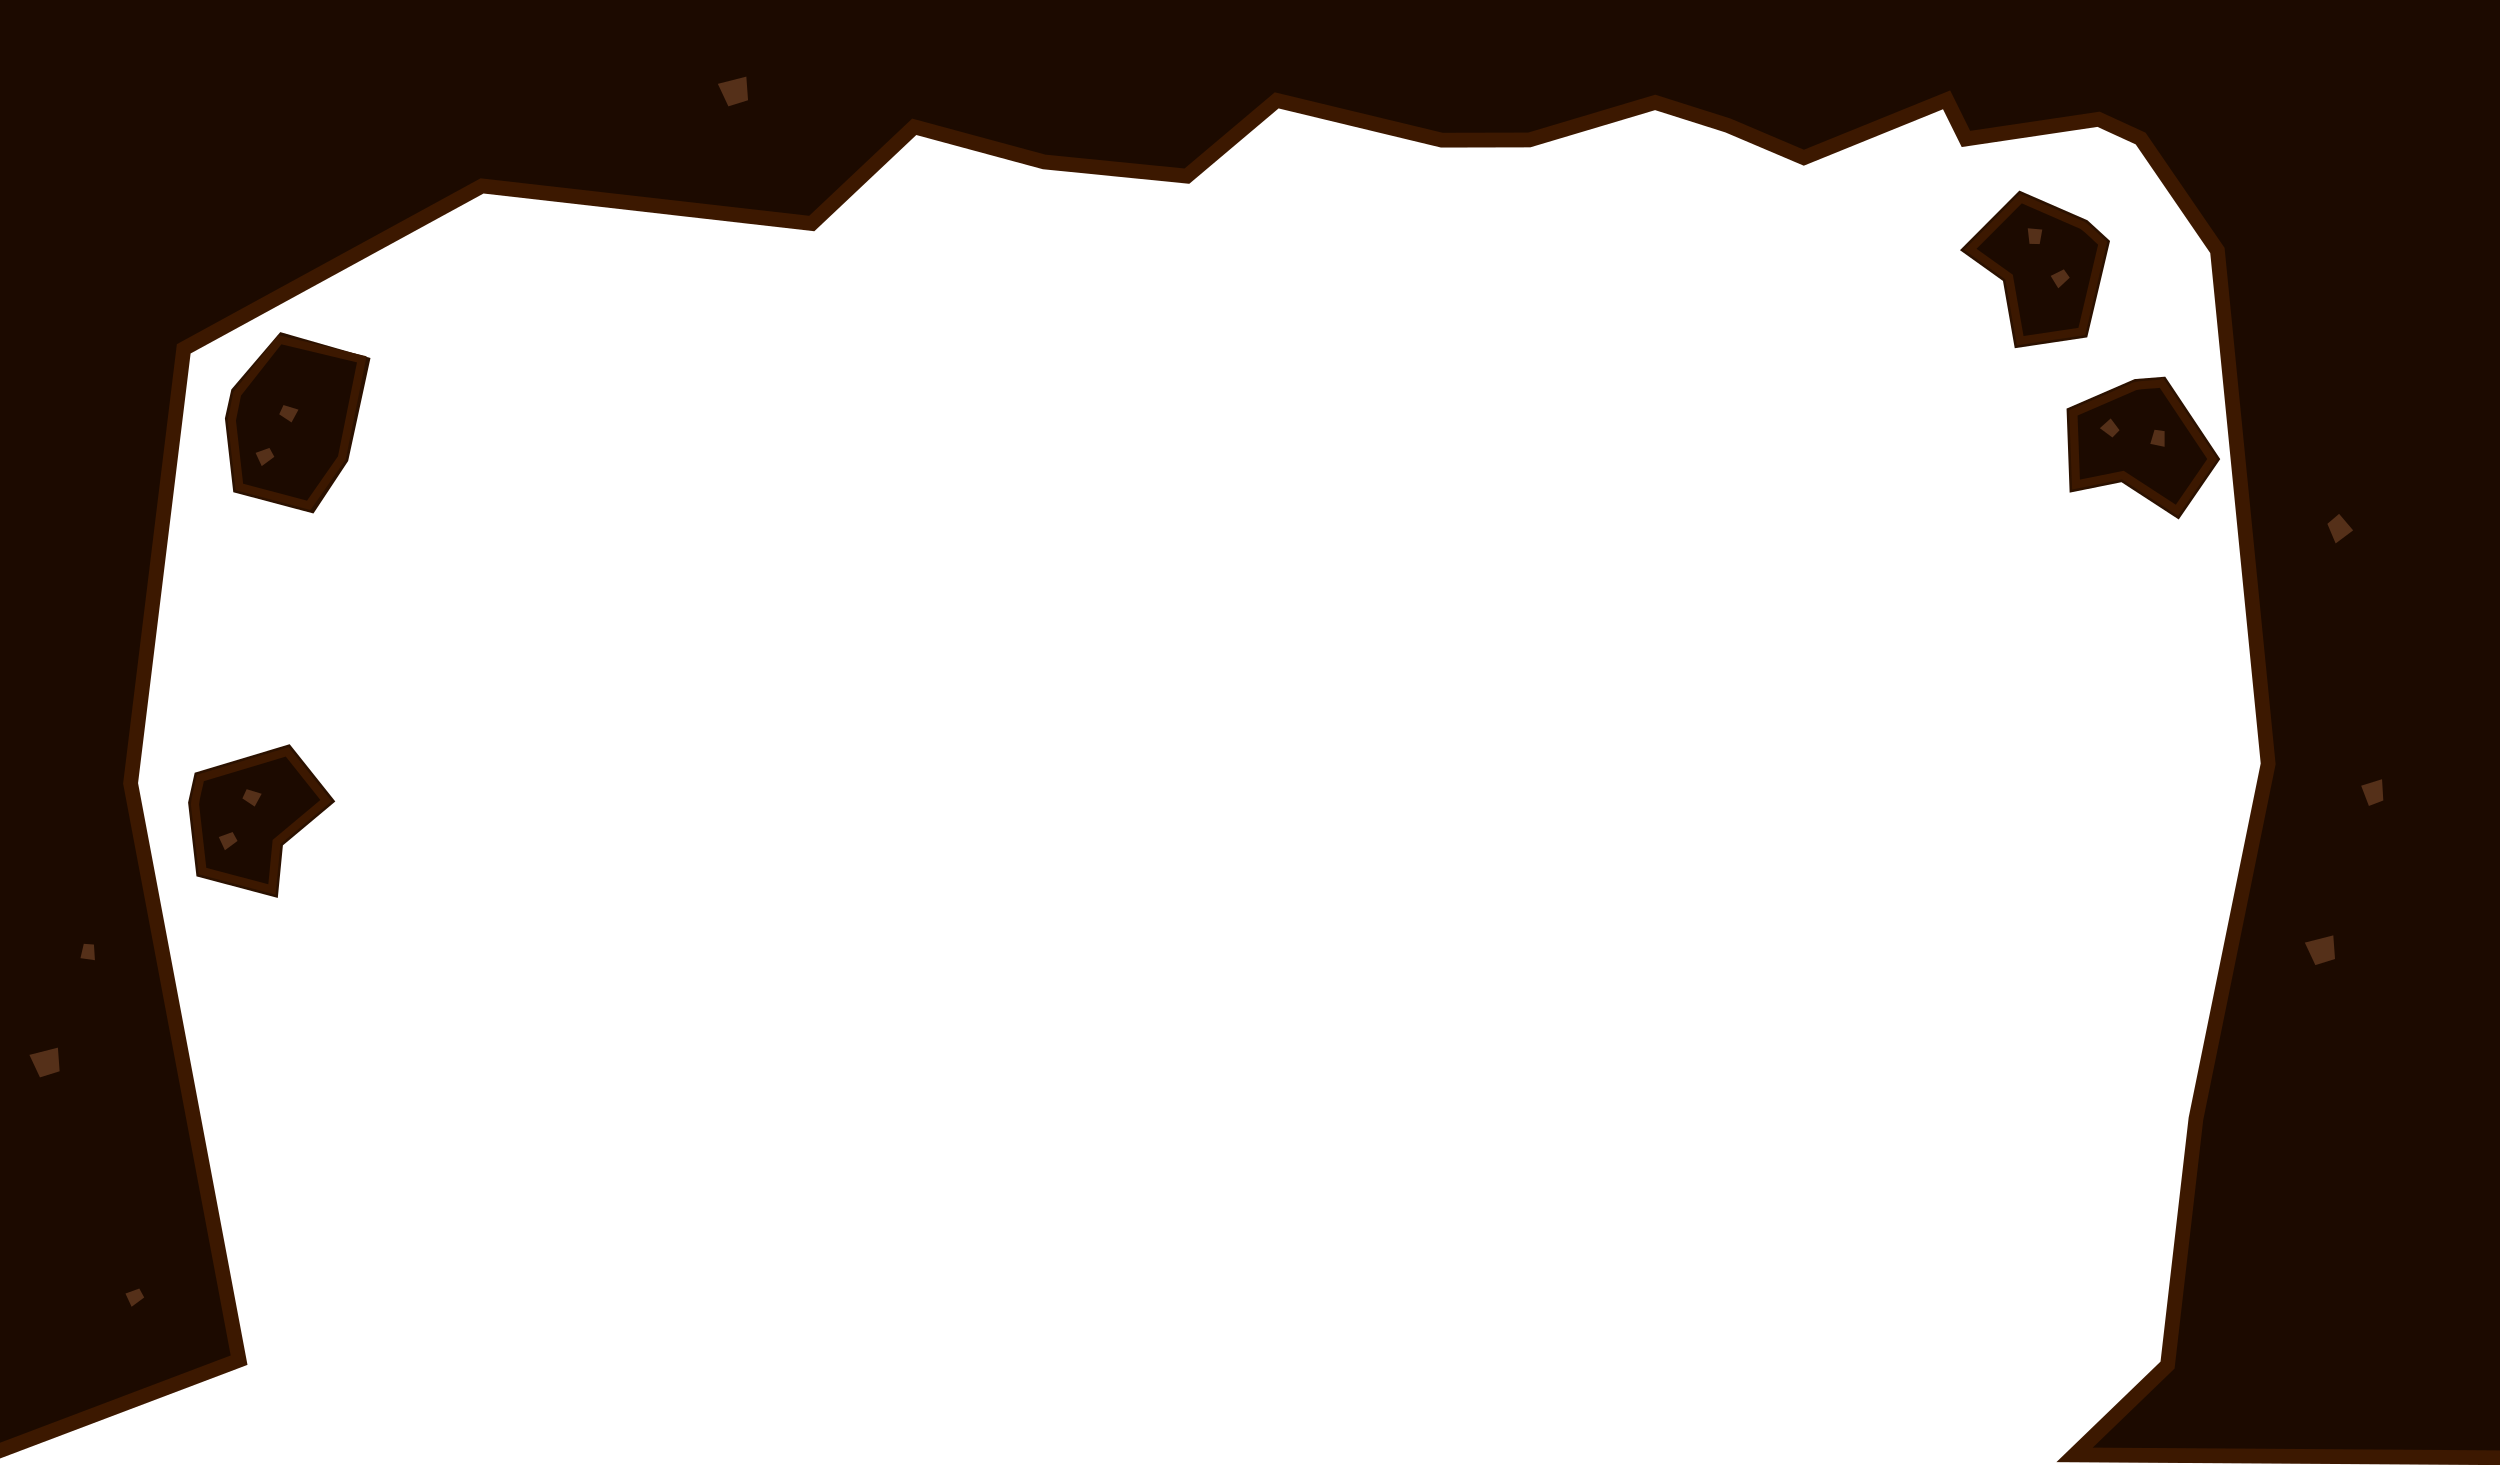
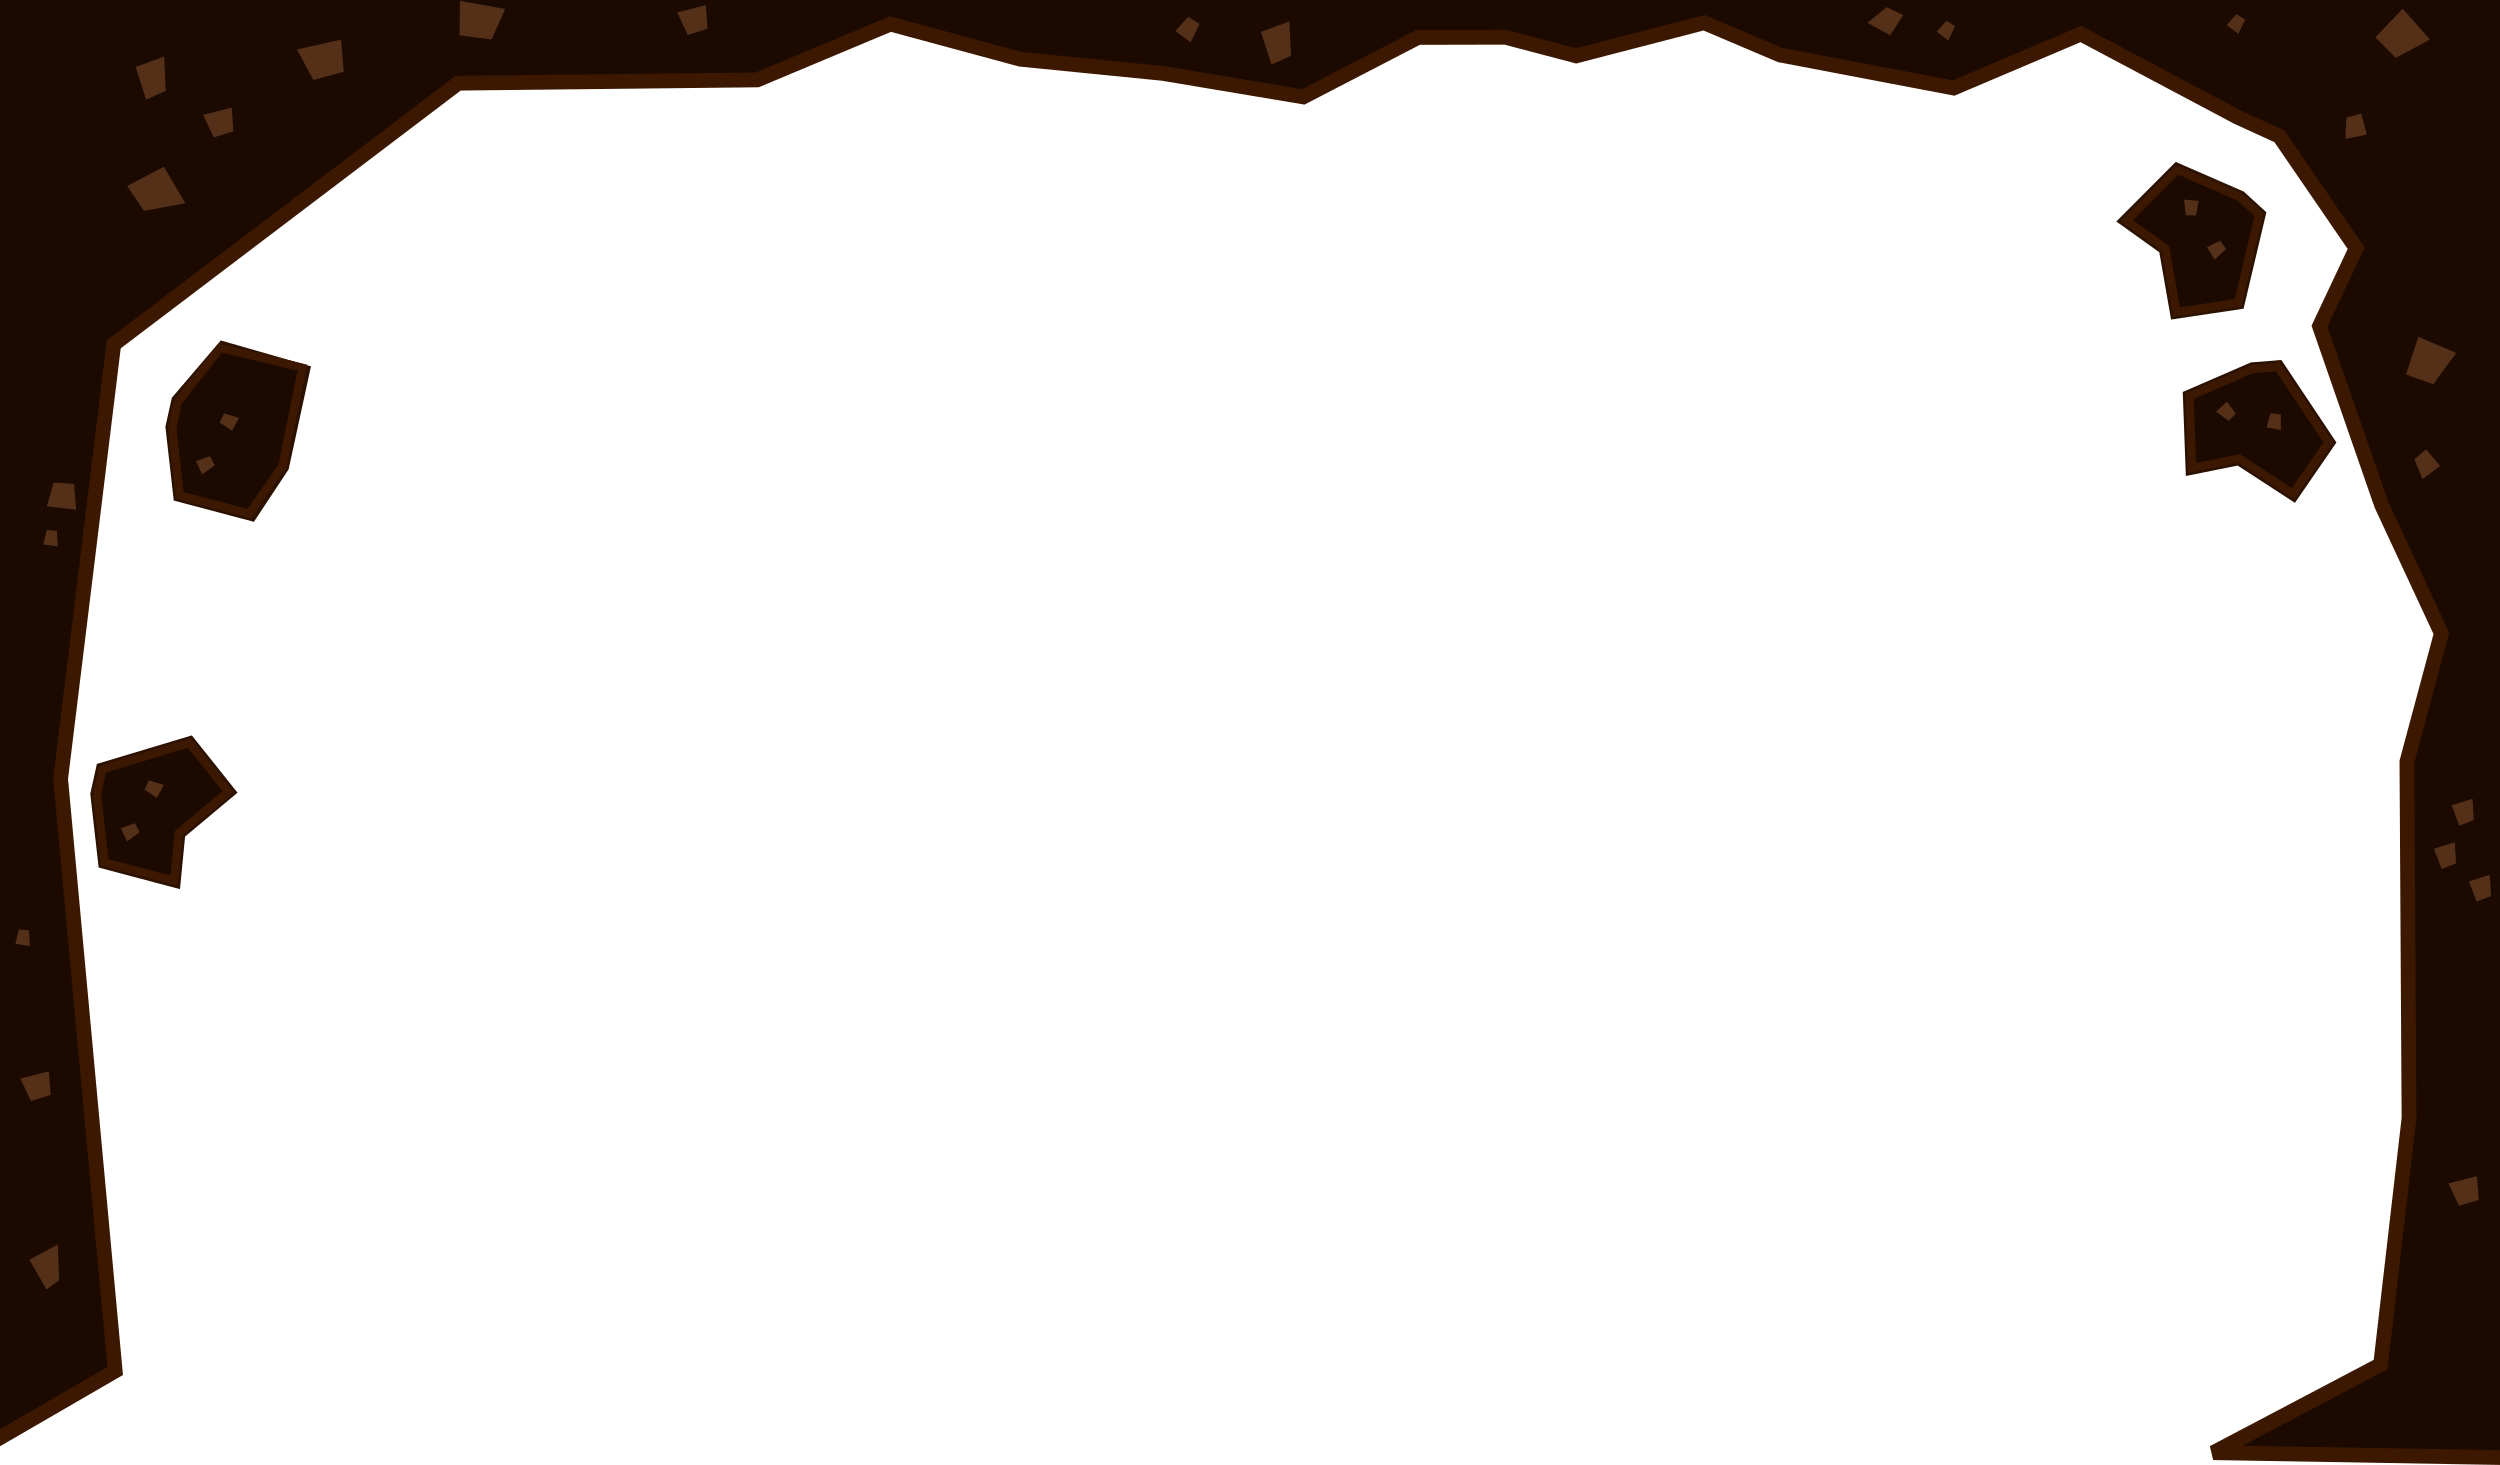
<svg xmlns="http://www.w3.org/2000/svg" width="1024" height="600" viewBox="0 0 270.933 158.75" version="1.1" id="svg8">
  <defs id="defs2" />
  <g id="layer1" transform="translate(34.94984,-22.21623)">
-     <path style="fill:#aa4400;stroke:#2b1100;stroke-width:0.577;stroke-linecap:butt;stroke-linejoin:miter;stroke-miterlimit:4;stroke-dasharray:none;stroke-opacity:1" d="m -14.274,109.208 0.88,7.755 8.296,2.2 0.532,-5.479 5.554,-4.648 -4.652,-5.836 -9.941,2.987 z" id="path835" />
-     <path id="path837" style="fill:#1c0a00;stroke:#3c1800;stroke-width:0.884;stroke-linecap:butt;stroke-linejoin:miter;stroke-miterlimit:4;stroke-dasharray:none;stroke-opacity:1;fill-opacity:1" d="m -13.234,106.526 c -0.177,0.958 -0.495,1.909 -0.583,2.872 0.273,2.408 0.547,4.815 0.82,7.223 2.506,0.664 5.012,1.328 7.518,1.991 0.167,-1.716 0.332,-3.432 0.499,-5.147 1.789,-1.496 3.577,-2.993 5.365,-4.49 -1.402,-1.759 -2.803,-3.518 -4.205,-5.277 -3.138,0.943 -6.276,1.885 -9.414,2.828 z" />
-     <path style="fill:#553019;fill-opacity:1;stroke:none;stroke-width:0.27px;stroke-linecap:butt;stroke-linejoin:miter;stroke-opacity:1" d="m -8.68,108.747 1.331,0.882 0.755,-1.388 -1.625,-0.496 z" id="path842" />
-     <path style="fill:#553019;fill-opacity:1;stroke:none;stroke-width:0.27px;stroke-linecap:butt;stroke-linejoin:miter;stroke-opacity:1" d="m -9.74,112.385 -1.501,0.543 0.666,1.433 1.366,-1.009 z" id="path844" />
-     <path style="fill:#aa4400;stroke:#2b1100;stroke-width:0.577;stroke-linecap:butt;stroke-linejoin:miter;stroke-miterlimit:4;stroke-dasharray:none;stroke-opacity:1" d="m 191.119,46.335 -7.158,-3.12 -6.058,6.077 4.48,3.203 1.247,7.132 7.384,-1.104 2.388,-10.096 z" id="path846" />
-     <path id="path848" style="fill:#1c0a00;stroke:#3c1800;stroke-width:0.884;stroke-linecap:butt;stroke-linejoin:miter;stroke-miterlimit:4;stroke-dasharray:none;stroke-opacity:1;fill-opacity:1" d="m 192.922,48.577 c -0.741,-0.633 -1.406,-1.384 -2.196,-1.942 -2.222,-0.968 -4.445,-1.937 -6.667,-2.905 -1.829,1.836 -3.658,3.672 -5.488,5.508 1.403,1.003 2.807,2.005 4.209,3.008 0.401,2.296 0.803,4.593 1.204,6.889 2.225,-0.332 4.45,-0.664 6.676,-0.997 0.754,-3.187 1.508,-6.374 2.262,-9.561 z" />
-     <path style="fill:#553019;fill-opacity:1;stroke:none;stroke-width:0.27px;stroke-linecap:butt;stroke-linejoin:miter;stroke-opacity:1" d="m 188.718,51.407 -1.43,0.71 0.824,1.348 1.243,-1.158 z" id="path850" />
-     <path style="fill:#553019;fill-opacity:1;stroke:none;stroke-width:0.27px;stroke-linecap:butt;stroke-linejoin:miter;stroke-opacity:1" d="m 186.098,48.668 0.281,-1.571 -1.575,-0.141 0.19,1.687 z" id="path852" />
-     <path id="path856" style="fill:#1c0a00;fill-opacity:1;stroke:#3c1800;stroke-width:1.599;stroke-linecap:butt;stroke-linejoin:miter;stroke-miterlimit:4;stroke-dasharray:none;stroke-opacity:1" d="m -15.112,11.476 -25.01,9.148 -8.744,97.682 6.98,63.742 32.848,-12.426 -11.759,-62.512 5.76,-47.091 32.327,-17.654 35.732,4.076 11.107,-10.482 14.086,3.809 15.464,1.539 9.729,-8.212 17.901,4.313 9.466,-0.022 13.65,-4.071 7.886,2.499 8.227,3.495 15.471,-6.273 2.096,4.239 14.373,-2.133 4.56,2.089 8.32,12.129 5.5,55.636 -7.826,38.461 -3.077,26.698 -10.083,9.732 48.547,0.329 -1.495,-128.017 0.528,-40.6 -124.034,-2.611 z" />
-     <path style="fill:#553019;fill-opacity:1;stroke:none;stroke-width:0.27px;stroke-linecap:butt;stroke-linejoin:miter;stroke-opacity:1" d="m -19.853,161.859 -1.501,0.543 0.666,1.433 1.366,-1.009 z" id="path859" />
-     <path style="fill:#553019;fill-opacity:1;stroke:none;stroke-width:0.27px;stroke-linecap:butt;stroke-linejoin:miter;stroke-opacity:1" d="m -25.87,124.501 -0.359,1.555 1.566,0.22 -0.106,-1.695 z" id="path863" />
-     <path style="fill:#aa4400;stroke:#2b1100;stroke-width:0.577;stroke-linecap:butt;stroke-linejoin:miter;stroke-miterlimit:4;stroke-dasharray:none;stroke-opacity:1" d="m -10.284,67.578 0.88,7.755 8.296,2.2 3.619,-5.473 2.35,-10.841 -9.336,-2.682 -5.138,6.019 z" id="path873" />
-     <path id="path875" style="fill:#1c0a00;stroke:#3c1800;stroke-width:0.884;stroke-linecap:butt;stroke-linejoin:miter;stroke-miterlimit:4;stroke-dasharray:none;stroke-opacity:1;fill-opacity:1" d="m -9.244,64.896 -0.583,2.872 0.82,7.223 7.518,1.991 3.586,-5.141 2.16,-10.682 -8.889,-2.124 z" />
-     <path style="fill:#553019;fill-opacity:1;stroke:none;stroke-width:0.27px;stroke-linecap:butt;stroke-linejoin:miter;stroke-opacity:1" d="m -4.689,67.117 1.331,0.882 0.755,-1.388 -1.625,-0.496 z" id="path877" />
-     <path style="fill:#553019;fill-opacity:1;stroke:none;stroke-width:0.27px;stroke-linecap:butt;stroke-linejoin:miter;stroke-opacity:1" d="m -5.75,70.755 -1.501,0.543 0.666,1.433 1.366,-1.009 z" id="path879" />
-     <path style="fill:#553019;fill-opacity:1;stroke:none;stroke-width:0.27px;stroke-linecap:butt;stroke-linejoin:miter;stroke-opacity:1" d="m -28.49,138.313 -0.185,-2.56 -3.087,0.785 1.143,2.437 z" id="path885" />
-     <path style="fill:#aa4400;stroke:#2b1100;stroke-width:0.577;stroke-linecap:butt;stroke-linejoin:miter;stroke-miterlimit:4;stroke-dasharray:none;stroke-opacity:1" d="m 196.47,63.58 -7.165,3.104 0.315,8.573 5.399,-1.09 6.069,3.953 4.228,-6.15 -5.759,-8.631 z" id="path887" />
-     <path id="path889" style="fill:#1c0a00;stroke:#3c1800;stroke-width:0.884;stroke-linecap:butt;stroke-linejoin:miter;stroke-miterlimit:4;stroke-dasharray:none;stroke-opacity:1;fill-opacity:1" d="m 199.34,63.791 c -0.969,0.11 -1.972,0.084 -2.919,0.281 -2.224,0.964 -4.449,1.928 -6.673,2.891 0.096,2.589 0.192,5.178 0.288,7.767 1.691,-0.341 3.381,-0.684 5.072,-1.025 1.954,1.273 3.908,2.546 5.863,3.818 1.274,-1.853 2.549,-3.706 3.824,-5.559 -1.818,-2.725 -3.636,-5.449 -5.454,-8.174 z" />
-     <path style="fill:#553019;fill-opacity:1;stroke:none;stroke-width:0.27px;stroke-linecap:butt;stroke-linejoin:miter;stroke-opacity:1" d="m 198.543,68.793 -0.456,1.53 1.549,0.317 3.2e-4,-1.698 z" id="path891" />
-     <path style="fill:#553019;fill-opacity:1;stroke:none;stroke-width:0.27px;stroke-linecap:butt;stroke-linejoin:miter;stroke-opacity:1" d="m 194.752,68.841 -0.958,-1.277 -1.177,1.055 1.364,1.012 z" id="path893" />
-     <path style="fill:#553019;fill-opacity:1;stroke:none;stroke-width:0.27px;stroke-linecap:butt;stroke-linejoin:miter;stroke-opacity:1" d="m 218.103,126.145 -0.185,-2.56 -3.087,0.785 1.143,2.437 z" id="path895" />
-     <path style="fill:#553019;fill-opacity:1;stroke:none;stroke-width:0.27px;stroke-linecap:butt;stroke-linejoin:miter;stroke-opacity:1" d="m 223.335,108.965 -0.135,-2.304 -2.261,0.706 0.837,2.193 z" id="path897" />
-     <path style="fill:#553019;fill-opacity:1;stroke:none;stroke-width:0.27px;stroke-linecap:butt;stroke-linejoin:miter;stroke-opacity:1" d="m 217.276,78.986 0.897,2.126 1.895,-1.42 -1.522,-1.788 z" id="path899" />
-     <path style="fill:#553019;fill-opacity:1;stroke:none;stroke-width:0.27px;stroke-linecap:butt;stroke-linejoin:miter;stroke-opacity:1" d="m 46.117,33.079 -0.185,-2.56 -3.087,0.785 1.143,2.437 z" id="path901" />
+     <path style="fill:#aa4400;stroke:#2b1100;stroke-width:0.577;stroke-linecap:butt;stroke-linejoin:miter;stroke-miterlimit:4;stroke-dasharray:none;stroke-opacity:1" d="m -24.875,108.254 0.88,7.755 8.296,2.2 0.532,-5.479 5.554,-4.648 -4.652,-5.836 -9.941,2.987 z" id="path835" />
+     <path id="path837" style="fill:#1c0a00;fill-opacity:1;stroke:#3c1800;stroke-width:0.884;stroke-linecap:butt;stroke-linejoin:miter;stroke-miterlimit:4;stroke-dasharray:none;stroke-opacity:1" d="m -23.835,105.572 c -0.177,0.958 -0.495,1.909 -0.583,2.872 0.273,2.408 0.547,4.815 0.82,7.223 2.506,0.664 5.012,1.328 7.518,1.991 0.167,-1.716 0.332,-3.432 0.499,-5.147 1.789,-1.496 3.577,-2.993 5.365,-4.49 -1.402,-1.759 -2.803,-3.518 -4.205,-5.277 -3.138,0.943 -6.276,1.885 -9.414,2.828 z" />
+     <path style="fill:#553019;fill-opacity:1;stroke:none;stroke-width:0.27px;stroke-linecap:butt;stroke-linejoin:miter;stroke-opacity:1" d="m -19.281,107.793 1.331,0.882 0.755,-1.388 -1.625,-0.496 z" id="path842" />
+     <path style="fill:#553019;fill-opacity:1;stroke:none;stroke-width:0.27px;stroke-linecap:butt;stroke-linejoin:miter;stroke-opacity:1" d="m -20.341,111.431 -1.501,0.543 0.666,1.433 1.366,-1.009 z" id="path844" />
+     <path style="fill:#aa4400;stroke:#2b1100;stroke-width:0.577;stroke-linecap:butt;stroke-linejoin:miter;stroke-miterlimit:4;stroke-dasharray:none;stroke-opacity:1" d="m 208.061,43.228 -7.158,-3.12 -6.058,6.077 4.48,3.203 1.247,7.132 7.384,-1.104 2.388,-10.096 z" id="path846" />
+     <path id="path848" style="fill:#1c0a00;fill-opacity:1;stroke:#3c1800;stroke-width:0.884;stroke-linecap:butt;stroke-linejoin:miter;stroke-miterlimit:4;stroke-dasharray:none;stroke-opacity:1" d="m 209.863,45.47 c -0.741,-0.633 -1.406,-1.384 -2.196,-1.942 -2.222,-0.968 -4.445,-1.937 -6.667,-2.905 -1.829,1.836 -3.658,3.672 -5.488,5.508 1.403,1.003 2.807,2.005 4.209,3.008 0.401,2.296 0.803,4.593 1.204,6.889 2.225,-0.332 4.45,-0.664 6.676,-0.997 0.754,-3.187 1.508,-6.374 2.262,-9.561 z" />
+     <path style="fill:#553019;fill-opacity:1;stroke:none;stroke-width:0.27px;stroke-linecap:butt;stroke-linejoin:miter;stroke-opacity:1" d="m 205.66,48.299 -1.43,0.71 0.824,1.348 1.243,-1.158 z" id="path850" />
+     <path style="fill:#553019;fill-opacity:1;stroke:none;stroke-width:0.27px;stroke-linecap:butt;stroke-linejoin:miter;stroke-opacity:1" d="m 203.039,45.561 0.281,-1.571 -1.575,-0.141 0.19,1.687 z" id="path852" />
+     <path id="path856" style="fill:#1c0a00;fill-opacity:1;stroke:#3c1800;stroke-width:1.599;stroke-linecap:butt;stroke-linejoin:miter;stroke-miterlimit:4;stroke-dasharray:none;stroke-opacity:1" d="m -15.112,11.476 -25.01,9.148 -8.744,97.682 6.98,63.742 19.419,-11.254 -5.914,-64.167 5.76,-47.091 37.328,-28.303 32.405,-0.356 14.434,-6.05 14.086,3.809 15.464,1.539 15.192,2.545 12.438,-6.445 9.466,-0.022 7.672,2.021 13.865,-3.593 8.227,3.495 18.814,3.582 13.79,-5.855 16.955,9 4.56,2.089 8.32,12.129 -3.976,8.437 6.726,19.381 6.482,13.919 -3.732,13.899 0.227,38.639 -3.077,26.698 -18.135,9.555 33.511,0.568 -1.495,-128.017 0.528,-40.6 -124.034,-2.611 z" />
+     <path style="fill:#553019;fill-opacity:1;stroke:none;stroke-width:0.27px;stroke-linecap:butt;stroke-linejoin:miter;stroke-opacity:1" d="m -28.677,157.089 -3.091,1.653 1.862,3.226 1.366,-1.009 z" id="path859" />
+     <path style="fill:#553019;fill-opacity:1;stroke:none;stroke-width:0.27px;stroke-linecap:butt;stroke-linejoin:miter;stroke-opacity:1" d="m -32.917,122.954 -0.359,1.555 1.566,0.22 -0.106,-1.695 z" id="path863" />
+     <path style="fill:#aa4400;stroke:#2b1100;stroke-width:0.577;stroke-linecap:butt;stroke-linejoin:miter;stroke-miterlimit:4;stroke-dasharray:none;stroke-opacity:1" d="m -16.735,68.481 0.88,7.755 8.296,2.2 3.619,-5.473 2.35,-10.841 -9.336,-2.682 -5.138,6.019 z" id="path873" />
+     <path id="path875" style="fill:#1c0a00;fill-opacity:1;stroke:#3c1800;stroke-width:0.884;stroke-linecap:butt;stroke-linejoin:miter;stroke-miterlimit:4;stroke-dasharray:none;stroke-opacity:1" d="m -15.695,65.799 -0.583,2.872 0.82,7.223 7.518,1.991 3.586,-5.141 2.16,-10.682 -8.889,-2.124 z" />
+     <path style="fill:#553019;fill-opacity:1;stroke:none;stroke-width:0.27px;stroke-linecap:butt;stroke-linejoin:miter;stroke-opacity:1" d="m -11.141,68.02 1.331,0.882 0.755,-1.388 -1.625,-0.496 z" id="path877" />
+     <path style="fill:#553019;fill-opacity:1;stroke:none;stroke-width:0.27px;stroke-linecap:butt;stroke-linejoin:miter;stroke-opacity:1" d="m -12.201,71.657 -1.501,0.543 0.666,1.433 1.366,-1.009 z" id="path879" />
+     <path style="fill:#553019;fill-opacity:1;stroke:none;stroke-width:0.27px;stroke-linecap:butt;stroke-linejoin:miter;stroke-opacity:1" d="m -29.467,140.881 -0.185,-2.56 -3.087,0.785 1.143,2.437 z" id="path885" />
+     <path style="fill:#aa4400;stroke:#2b1100;stroke-width:0.577;stroke-linecap:butt;stroke-linejoin:miter;stroke-miterlimit:4;stroke-dasharray:none;stroke-opacity:1" d="m 209.062,61.776 -7.165,3.104 0.315,8.573 5.399,-1.09 6.069,3.953 4.228,-6.15 -5.759,-8.631 z" id="path887" />
+     <path id="path889" style="fill:#1c0a00;fill-opacity:1;stroke:#3c1800;stroke-width:0.884;stroke-linecap:butt;stroke-linejoin:miter;stroke-miterlimit:4;stroke-dasharray:none;stroke-opacity:1" d="m 211.932,61.987 c -0.969,0.11 -1.972,0.084 -2.919,0.281 -2.224,0.964 -4.449,1.928 -6.673,2.891 0.096,2.589 0.192,5.178 0.288,7.767 1.691,-0.341 3.381,-0.684 5.072,-1.025 1.954,1.273 3.908,2.546 5.863,3.818 1.274,-1.853 2.549,-3.706 3.824,-5.559 -1.818,-2.725 -3.636,-5.449 -5.454,-8.174 z" />
+     <path style="fill:#553019;fill-opacity:1;stroke:none;stroke-width:0.27px;stroke-linecap:butt;stroke-linejoin:miter;stroke-opacity:1" d="m 211.135,66.989 -0.456,1.53 1.549,0.317 3.2e-4,-1.698 z" id="path891" />
+     <path style="fill:#553019;fill-opacity:1;stroke:none;stroke-width:0.27px;stroke-linecap:butt;stroke-linejoin:miter;stroke-opacity:1" d="m 207.345,67.037 -0.958,-1.277 -1.177,1.055 1.364,1.012 z" id="path893" />
+     <path style="fill:#553019;fill-opacity:1;stroke:none;stroke-width:0.27px;stroke-linecap:butt;stroke-linejoin:miter;stroke-opacity:1" d="m 233.668,152.237 -0.185,-2.56 -3.087,0.785 1.143,2.437 z" id="path895" />
+     <path style="fill:#553019;fill-opacity:1;stroke:none;stroke-width:0.27px;stroke-linecap:butt;stroke-linejoin:miter;stroke-opacity:1" d="m 233.136,111.093 -0.135,-2.304 -2.261,0.706 0.837,2.193 z" id="path897" />
+     <path style="fill:#553019;fill-opacity:1;stroke:none;stroke-width:0.27px;stroke-linecap:butt;stroke-linejoin:miter;stroke-opacity:1" d="m 226.701,72 0.897,2.126 1.895,-1.42 -1.522,-1.788 z" id="path899" />
+     <path style="fill:#553019;fill-opacity:1;stroke:none;stroke-width:0.27px;stroke-linecap:butt;stroke-linejoin:miter;stroke-opacity:1" d="m 41.721,25.339 -0.185,-2.56 -3.087,0.785 1.143,2.437 z" id="path901" />
+     <path style="fill:#553019;fill-opacity:1;stroke:none;stroke-width:0.27px;stroke-linecap:butt;stroke-linejoin:miter;stroke-opacity:1" d="m -9.657,36.442 -0.185,-2.56 -3.087,0.785 1.143,2.437 z" id="path921" />
+     <path style="fill:#553019;fill-opacity:1;stroke:none;stroke-width:0.501px;stroke-linecap:butt;stroke-linejoin:miter;stroke-opacity:1" d="m 228.752,63.85 2.487,-3.381 -4.099,-1.746 -1.341,4.074 z" id="path923" />
+     <path style="fill:#553019;fill-opacity:1;stroke:none;stroke-width:0.27px;stroke-linecap:butt;stroke-linejoin:miter;stroke-opacity:1" d="m -29.888,79.663 -0.359,1.555 1.566,0.22 -0.106,-1.695 z" id="path925" />
+     <path style="fill:#553019;fill-opacity:1;stroke:none;stroke-width:0.495px;stroke-linecap:butt;stroke-linejoin:miter;stroke-opacity:1" d="m -29.146,74.52 -0.726,2.572 3.168,0.363 -0.214,-2.803 z" id="path927" />
+     <path style="fill:#553019;fill-opacity:1;stroke:none;stroke-width:0.423px;stroke-linecap:butt;stroke-linejoin:miter;stroke-opacity:1" d="m -19.347,45.074 4.483,-0.835 -2.331,-3.95 -3.974,2.088 z" id="path929" />
+     <path style="fill:#553019;fill-opacity:1;stroke:none;stroke-width:0.399px;stroke-linecap:butt;stroke-linejoin:miter;stroke-opacity:1" d="M 18.324,26.497 19.805,23.187 14.897,22.314 14.857,26.046 Z" id="path931" />
+     <path style="fill:#553019;fill-opacity:1;stroke:none;stroke-width:0.392px;stroke-linecap:butt;stroke-linejoin:miter;stroke-opacity:1" d="m 2.301,29.986 -0.286,-3.474 -4.778,1.065 1.769,3.307 z" id="path933" />
+     <path style="fill:#553019;fill-opacity:1;stroke:none;stroke-width:0.326px;stroke-linecap:butt;stroke-linejoin:miter;stroke-opacity:1" d="m -16.982,32.052 -0.185,-3.712 -3.087,1.138 1.143,3.534 z" id="path935" />
+     <path style="fill:#553019;fill-opacity:1;stroke:none;stroke-width:0.326px;stroke-linecap:butt;stroke-linejoin:miter;stroke-opacity:1" d="m 104.968,28.253 -0.185,-3.712 -3.087,1.138 1.143,3.534 z" id="path937" />
+     <path style="fill:#553019;fill-opacity:1;stroke:none;stroke-width:0.27px;stroke-linecap:butt;stroke-linejoin:miter;stroke-opacity:1" d="m 207.435,23.746 -1.069,1.185 1.262,0.952 0.73,-1.533 z" id="path939" />
+     <path style="fill:#553019;fill-opacity:1;stroke:none;stroke-width:0.27px;stroke-linecap:butt;stroke-linejoin:miter;stroke-opacity:1" d="m 219.335,34.962 -0.104,2.305 2.321,-0.468 -0.605,-2.268 z" id="path941" />
+     <path style="fill:#553019;fill-opacity:1;stroke:none;stroke-width:0.501px;stroke-linecap:butt;stroke-linejoin:miter;stroke-opacity:1" d="m 224.691,28.485 3.699,-1.983 -2.95,-3.339 -2.962,3.102 z" id="path943" />
+     <path style="fill:#553019;fill-opacity:1;stroke:none;stroke-width:0.27px;stroke-linecap:butt;stroke-linejoin:miter;stroke-opacity:1" d="m 175.999,24.464 -1.069,1.185 1.262,0.952 0.73,-1.533 z" id="path945" />
+     <path style="fill:#553019;fill-opacity:1;stroke:none;stroke-width:0.45px;stroke-linecap:butt;stroke-linejoin:miter;stroke-opacity:1" d="m 169.517,22.998 -2.084,1.684 2.461,1.353 1.423,-2.178 z" id="path947" />
+     <path style="fill:#553019;fill-opacity:1;stroke:none;stroke-width:0.353px;stroke-linecap:butt;stroke-linejoin:miter;stroke-opacity:1" d="m 93.83,24.036 -1.409,1.536 1.664,1.234 0.963,-1.986 z" id="path949" />
+     <path style="fill:#553019;fill-opacity:1;stroke:none;stroke-width:0.27px;stroke-linecap:butt;stroke-linejoin:miter;stroke-opacity:1" d="m 231.22,115.793 -0.135,-2.304 -2.261,0.706 0.837,2.193 z" id="path951" />
+     <path style="fill:#553019;fill-opacity:1;stroke:none;stroke-width:0.27px;stroke-linecap:butt;stroke-linejoin:miter;stroke-opacity:1" d="m 235.012,119.329 -0.135,-2.304 -2.261,0.706 0.837,2.193 z" id="path953" />
  </g>
</svg>
